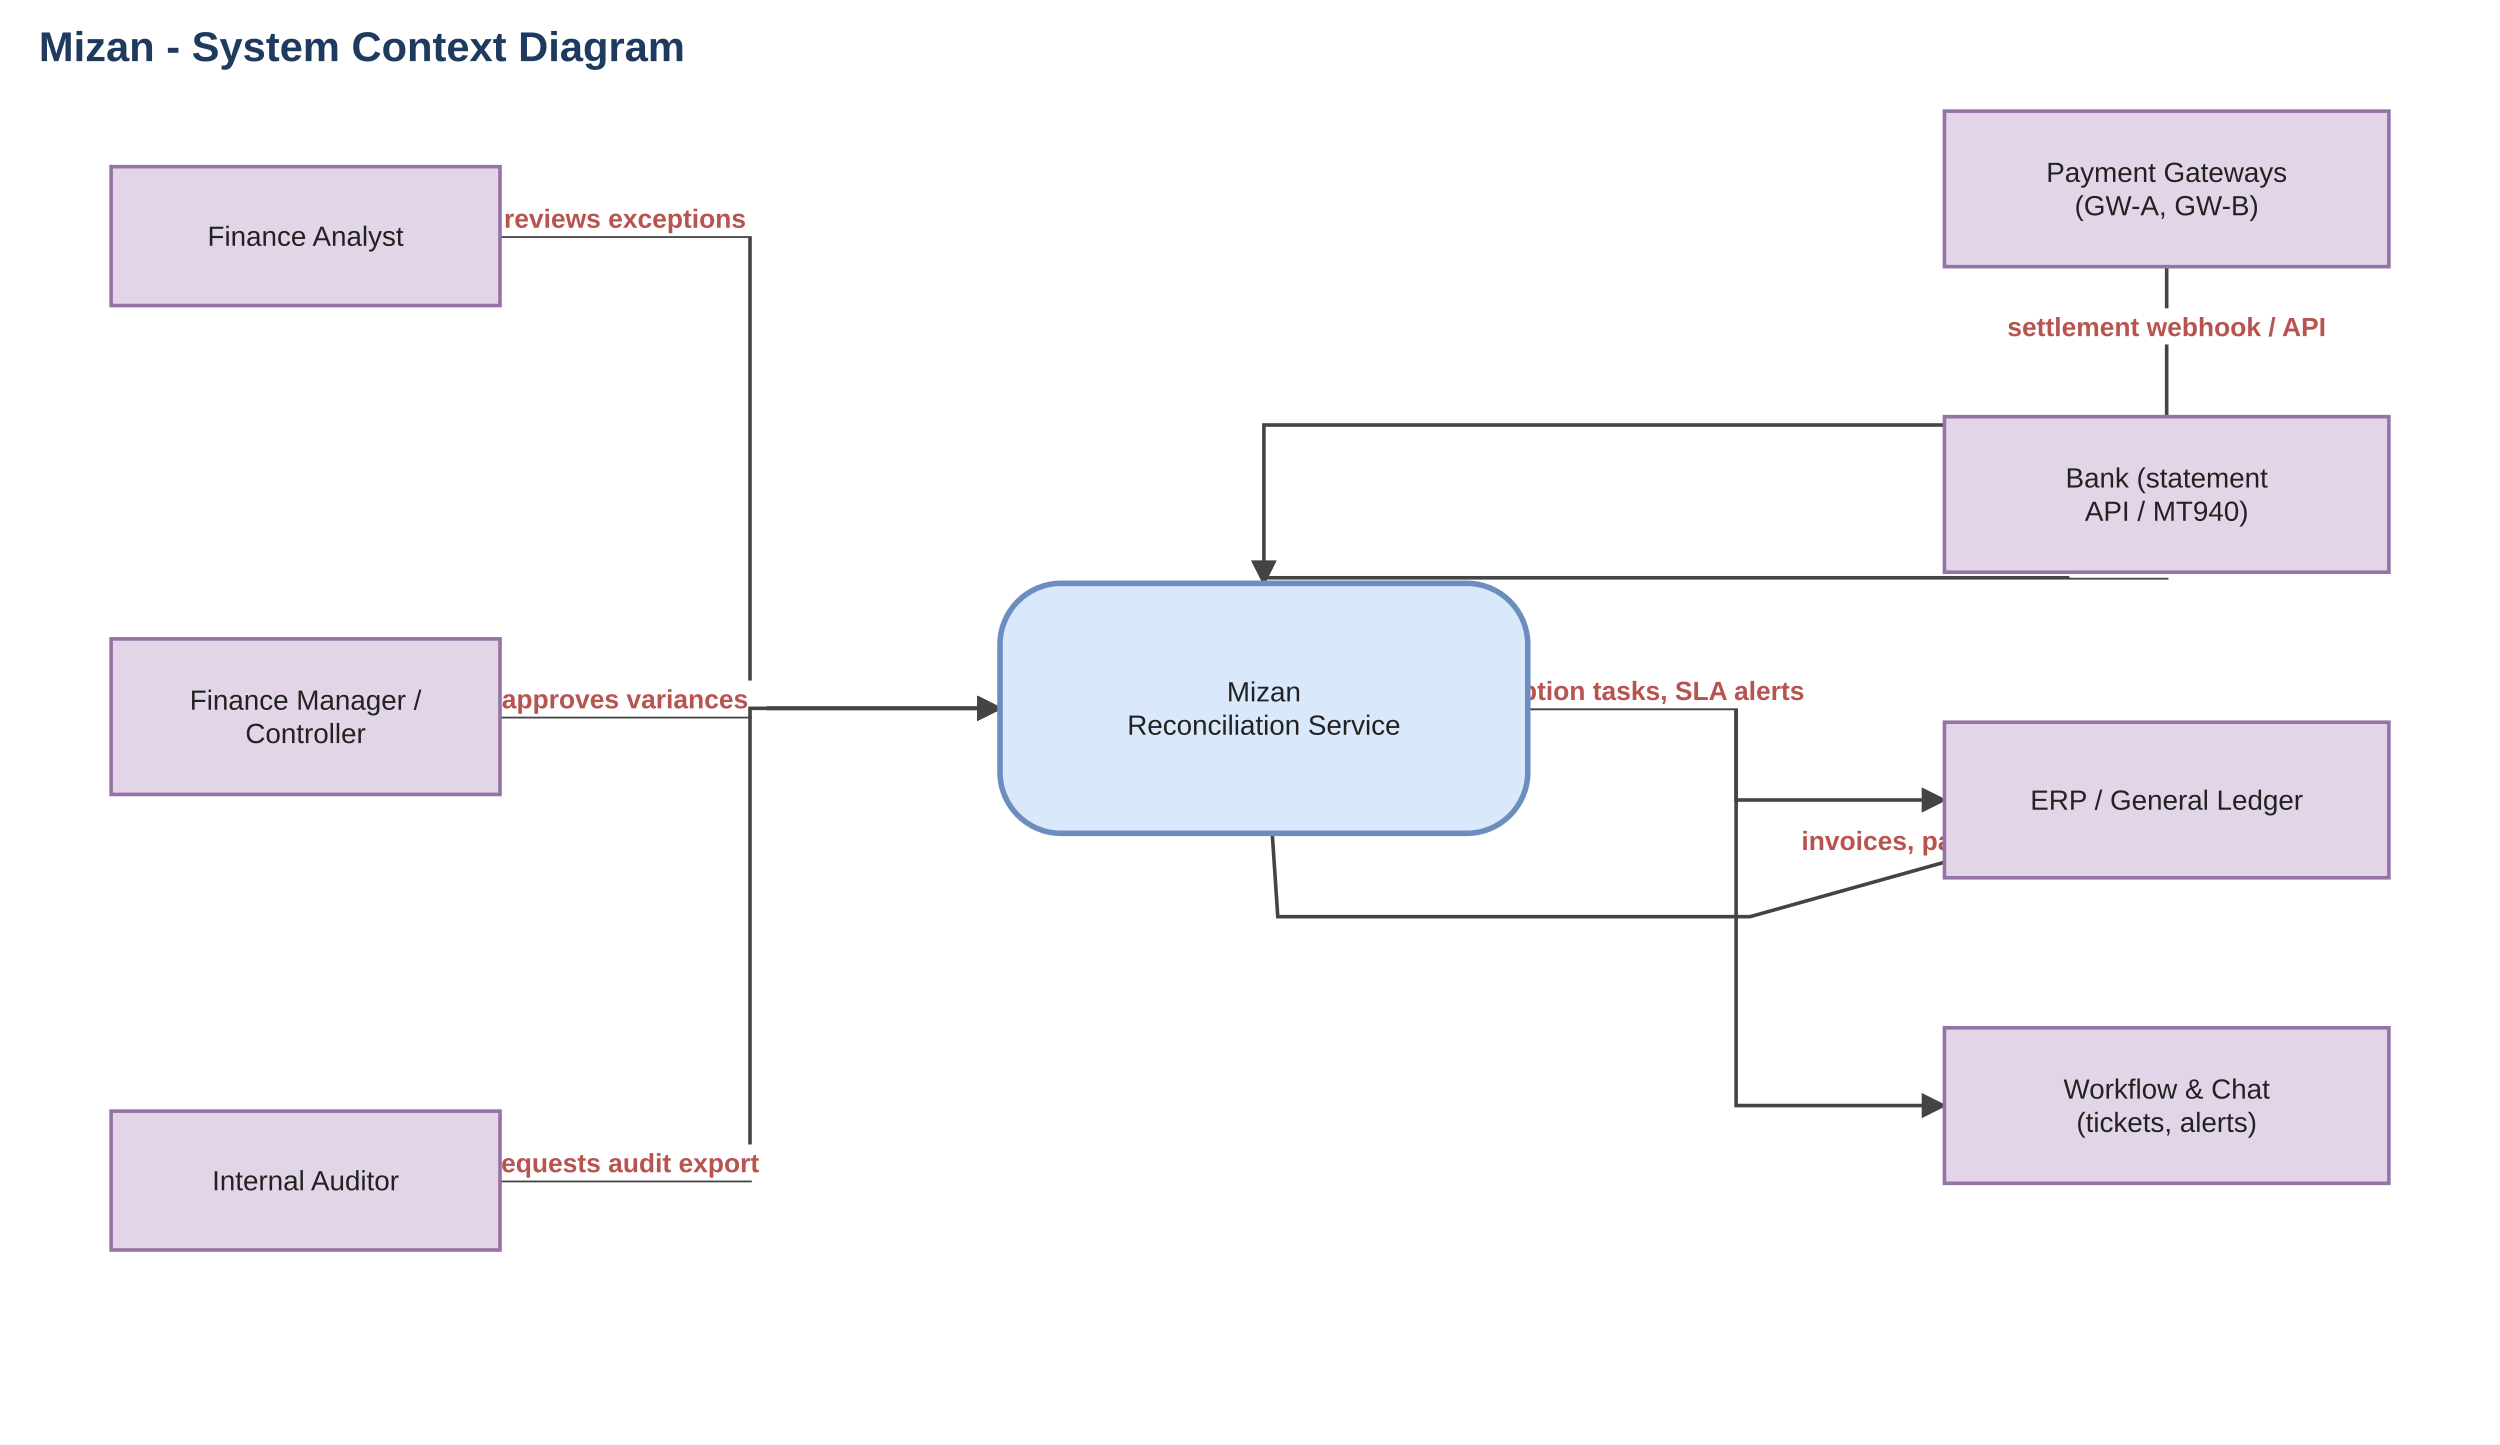
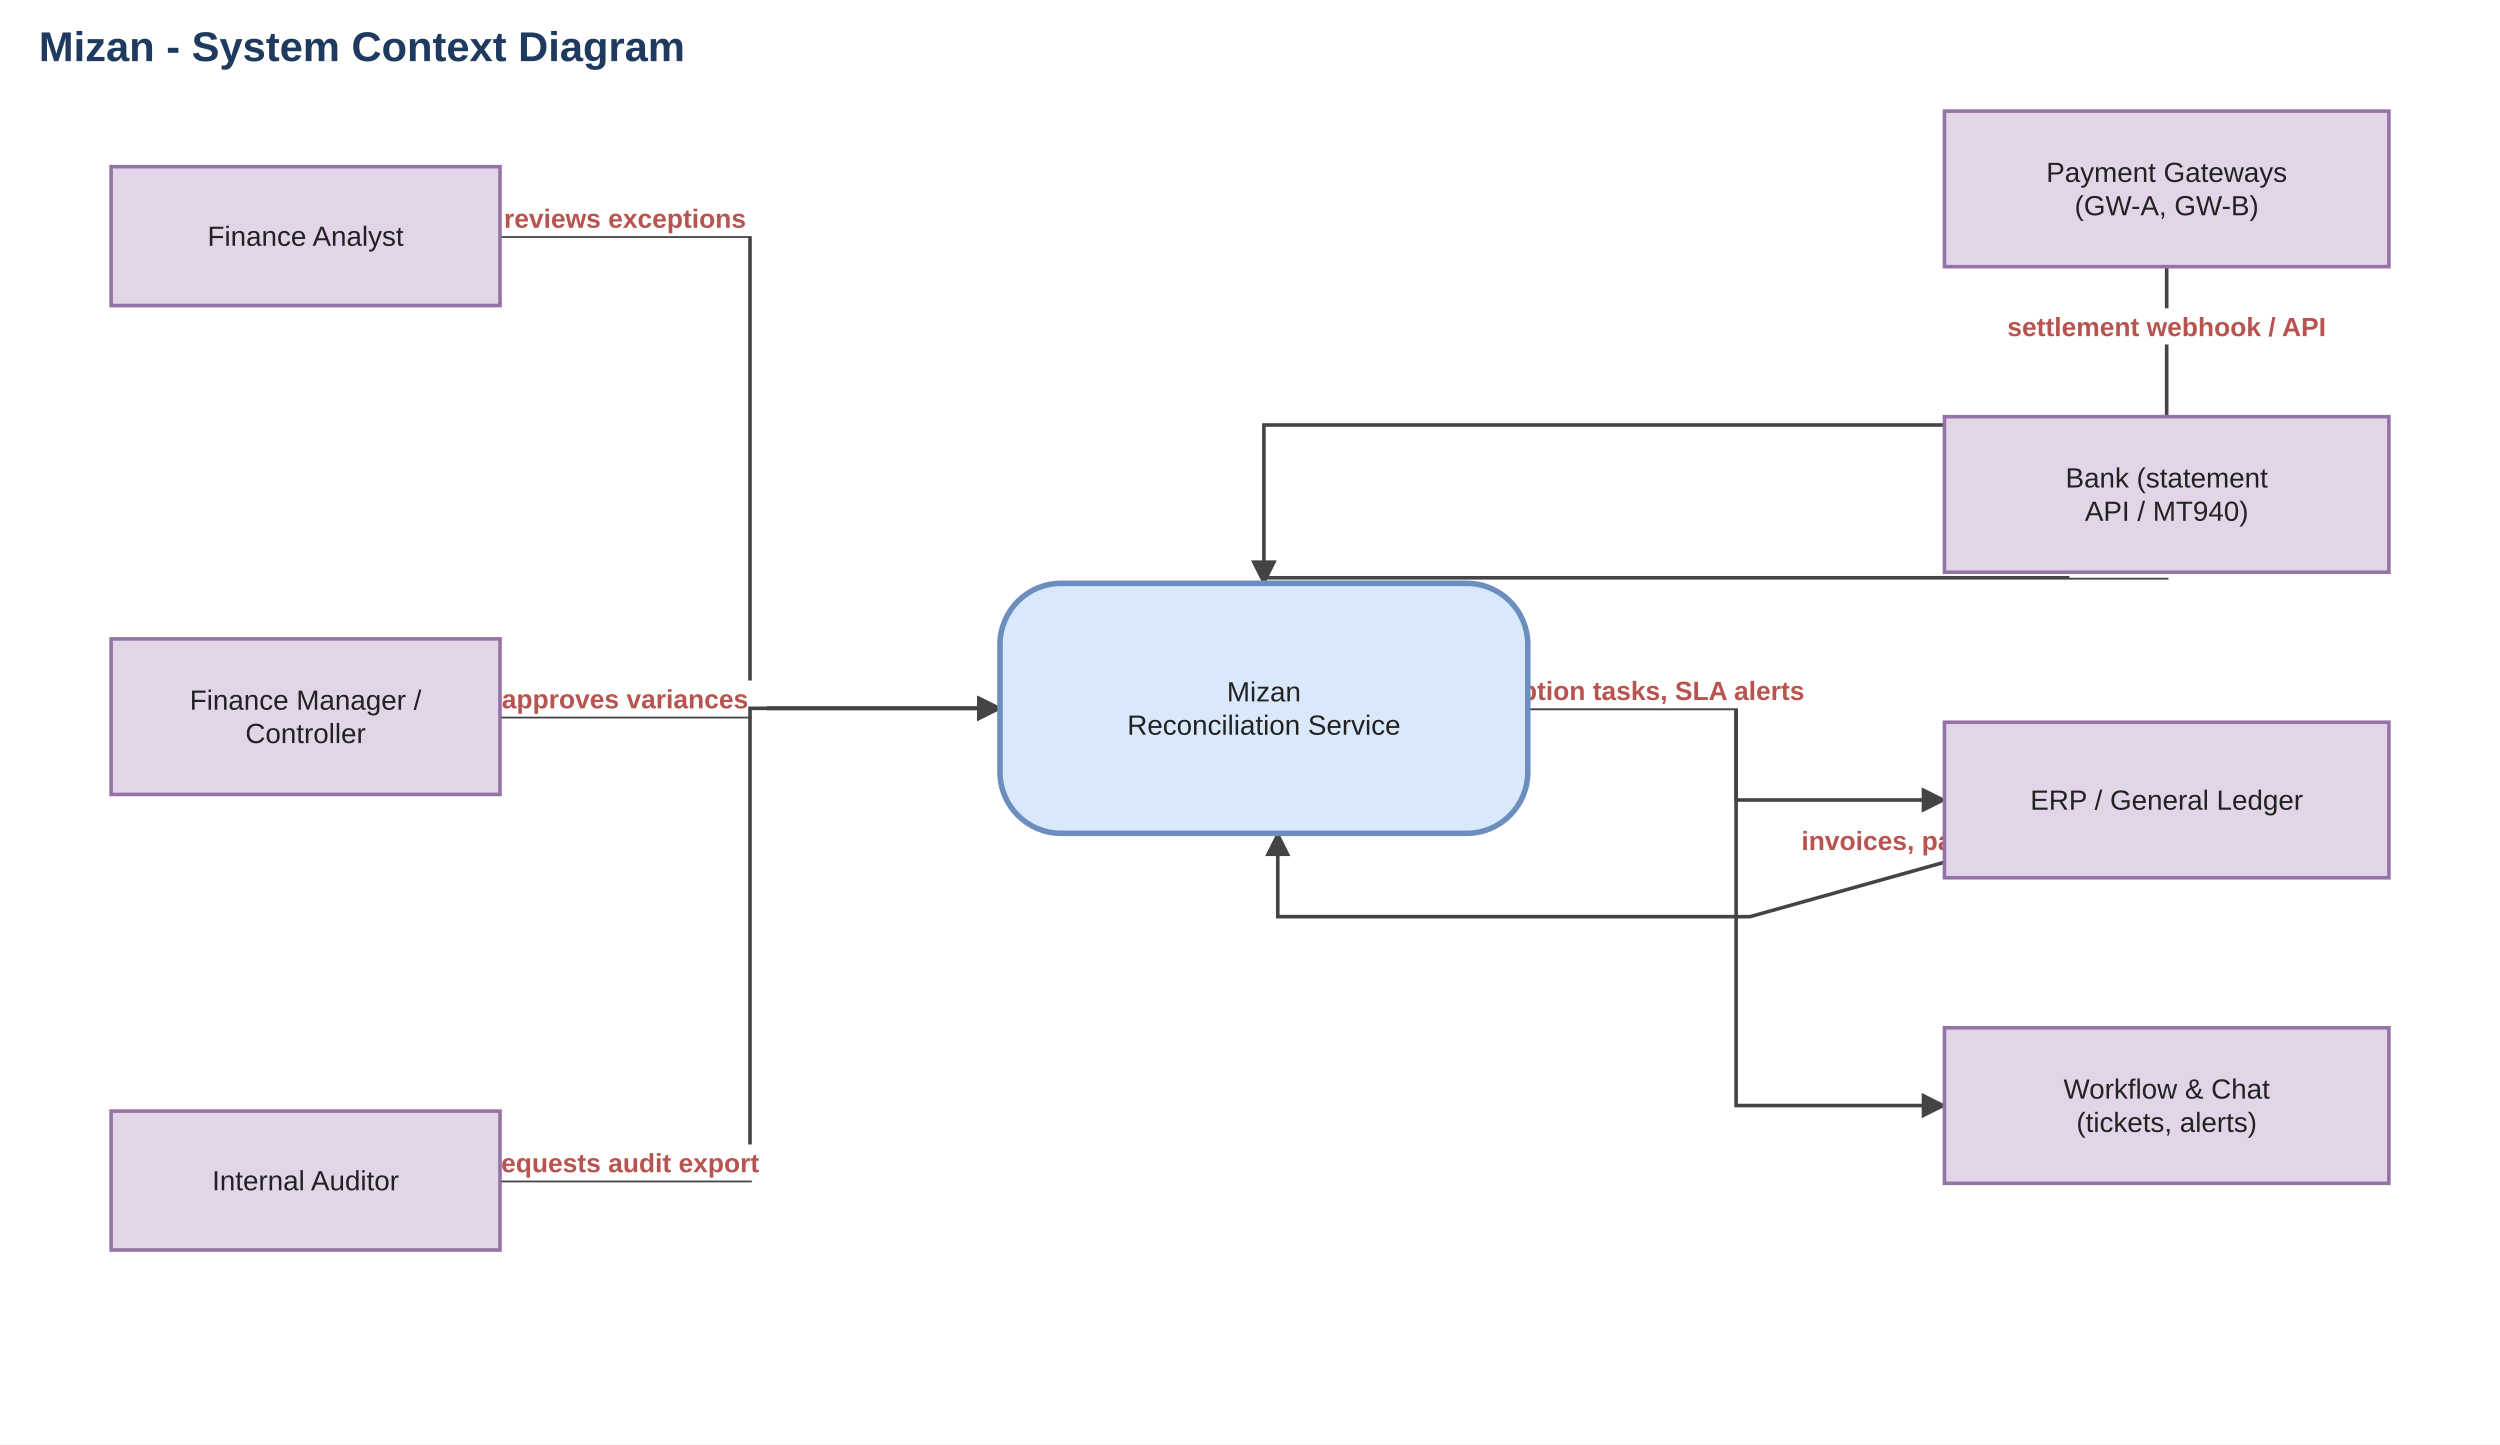
<svg xmlns="http://www.w3.org/2000/svg" width="900" height="520" viewBox="0 0 900 520" font-family="Arial, Helvetica, sans-serif">
  <defs>
    <marker id="ar" viewBox="0 0 10 10" refX="9" refY="5" markerWidth="7" markerHeight="7" orient="auto-start-reverse">
      <path d="M0 0L10 5L0 10z" fill="#444" />
    </marker>
  </defs>
  <rect width="900" height="520" fill="#fff" />
  <text x="14" y="22" font-size="15" font-weight="bold" fill="#1F3A5F">Mizan - System Context Diagram</text>
  <polyline points="180,85 270,85 270,255 360,255" fill="none" stroke="#444" stroke-width="1.3" marker-end="url(#ar)" />
  <rect x="173" y="72" width="103" height="13" fill="#ffffff" />
  <text x="225" y="82" font-size="9.5" fill="#B85450" text-anchor="middle" font-weight="bold">reviews exceptions</text>
  <polyline points="180,258 270,258 270,255 360,255" fill="none" stroke="#444" stroke-width="1.3" marker-end="url(#ar)" />
  <rect x="173" y="245" width="103" height="13" fill="#ffffff" />
  <text x="225" y="255" font-size="9.5" fill="#B85450" text-anchor="middle" font-weight="bold">approves variances</text>
  <polyline points="180,425 270,425 270,255 360,255" fill="none" stroke="#444" stroke-width="1.3" marker-end="url(#ar)" />
  <rect x="165" y="412" width="119" height="13" fill="#ffffff" />
  <text x="225" y="422" font-size="9.5" fill="#B85450" text-anchor="middle" font-weight="bold">requests audit export</text>
  <polyline points="780,96 780,153 455,153 455,210" fill="none" stroke="#444" stroke-width="1.3" marker-end="url(#ar)" />
  <rect x="712" y="111" width="136" height="13" fill="#ffffff" />
  <text x="780" y="121" font-size="9.5" fill="#B85450" text-anchor="middle" font-weight="bold">settlement webhook / API</text>
  <polyline points="780,206 780,208 455,208 455,210" fill="none" stroke="#444" stroke-width="1.3" marker-end="url(#ar)" />
  <rect x="745" y="195" width="71" height="13" fill="#ffffff" />
  <text x="780" y="205" font-size="9.5" fill="#B85450" text-anchor="middle" font-weight="bold">bank credits</text>
  <polyline points="550,255 625,255 625,288 700,288" fill="none" stroke="#444" stroke-width="1.3" marker-end="url(#ar)" />
  <rect x="533" y="242" width="109" height="13" fill="#ffffff" />
  <text x="588" y="252" font-size="9.5" fill="#B85450" text-anchor="middle" font-weight="bold">journal adjustments</text>
-   <polyline points="780,288 630,330 460,330 455,255" fill="none" stroke="#444" stroke-width="1.3" marker-end="url(#ar)" />
+   <polyline points="780,288 630,330 460,330 460,300" fill="none" stroke="#444" stroke-width="1.3" marker-end="url(#ar)" />
  <rect x="637" y="296" width="136" height="13" fill="#ffffff" />
  <text x="705" y="306" font-size="9.5" fill="#B85450" text-anchor="middle" font-weight="bold">invoices, payment status</text>
  <polyline points="550,255 625,255 625,398 700,398" fill="none" stroke="#444" stroke-width="1.3" marker-end="url(#ar)" />
  <rect x="512" y="242" width="152" height="13" fill="#ffffff" />
  <text x="588" y="252" font-size="9.5" fill="#B85450" text-anchor="middle" font-weight="bold">exception tasks, SLA alerts</text>
  <rect x="360" y="210" width="190" height="90" rx="22" fill="#DAE8FC" stroke="#6C8EBF" stroke-width="2" />
  <text x="455.0" y="252.5" font-size="10" text-anchor="middle" fill="#222">Mizan</text>
  <text x="455.0" y="264.5" font-size="10" text-anchor="middle" fill="#222">Reconciliation Service</text>
  <rect x="40" y="60" width="140" height="50" fill="#E1D5E7" stroke="#9673A6" stroke-width="1.3" />
  <text x="110.0" y="88.5" font-size="10" text-anchor="middle" fill="#222">Finance Analyst</text>
  <rect x="40" y="230" width="140" height="56" fill="#E1D5E7" stroke="#9673A6" stroke-width="1.3" />
  <text x="110.0" y="255.5" font-size="10" text-anchor="middle" fill="#222">Finance Manager /</text>
  <text x="110.0" y="267.5" font-size="10" text-anchor="middle" fill="#222">Controller</text>
  <rect x="40" y="400" width="140" height="50" fill="#E1D5E7" stroke="#9673A6" stroke-width="1.3" />
  <text x="110.0" y="428.5" font-size="10" text-anchor="middle" fill="#222">Internal Auditor</text>
  <rect x="700" y="40" width="160" height="56" fill="#E1D5E7" stroke="#9673A6" stroke-width="1.3" />
  <text x="780.0" y="65.5" font-size="10" text-anchor="middle" fill="#222">Payment Gateways</text>
  <text x="780.0" y="77.5" font-size="10" text-anchor="middle" fill="#222">(GW-A, GW-B)</text>
  <rect x="700" y="150" width="160" height="56" fill="#E1D5E7" stroke="#9673A6" stroke-width="1.3" />
  <text x="780.0" y="175.5" font-size="10" text-anchor="middle" fill="#222">Bank (statement</text>
  <text x="780.0" y="187.5" font-size="10" text-anchor="middle" fill="#222">API / MT940)</text>
  <rect x="700" y="260" width="160" height="56" fill="#E1D5E7" stroke="#9673A6" stroke-width="1.3" />
  <text x="780.0" y="291.5" font-size="10" text-anchor="middle" fill="#222">ERP / General Ledger</text>
  <rect x="700" y="370" width="160" height="56" fill="#E1D5E7" stroke="#9673A6" stroke-width="1.3" />
  <text x="780.0" y="395.5" font-size="10" text-anchor="middle" fill="#222">Workflow &amp; Chat</text>
  <text x="780.0" y="407.5" font-size="10" text-anchor="middle" fill="#222">(tickets, alerts)</text>
</svg>
